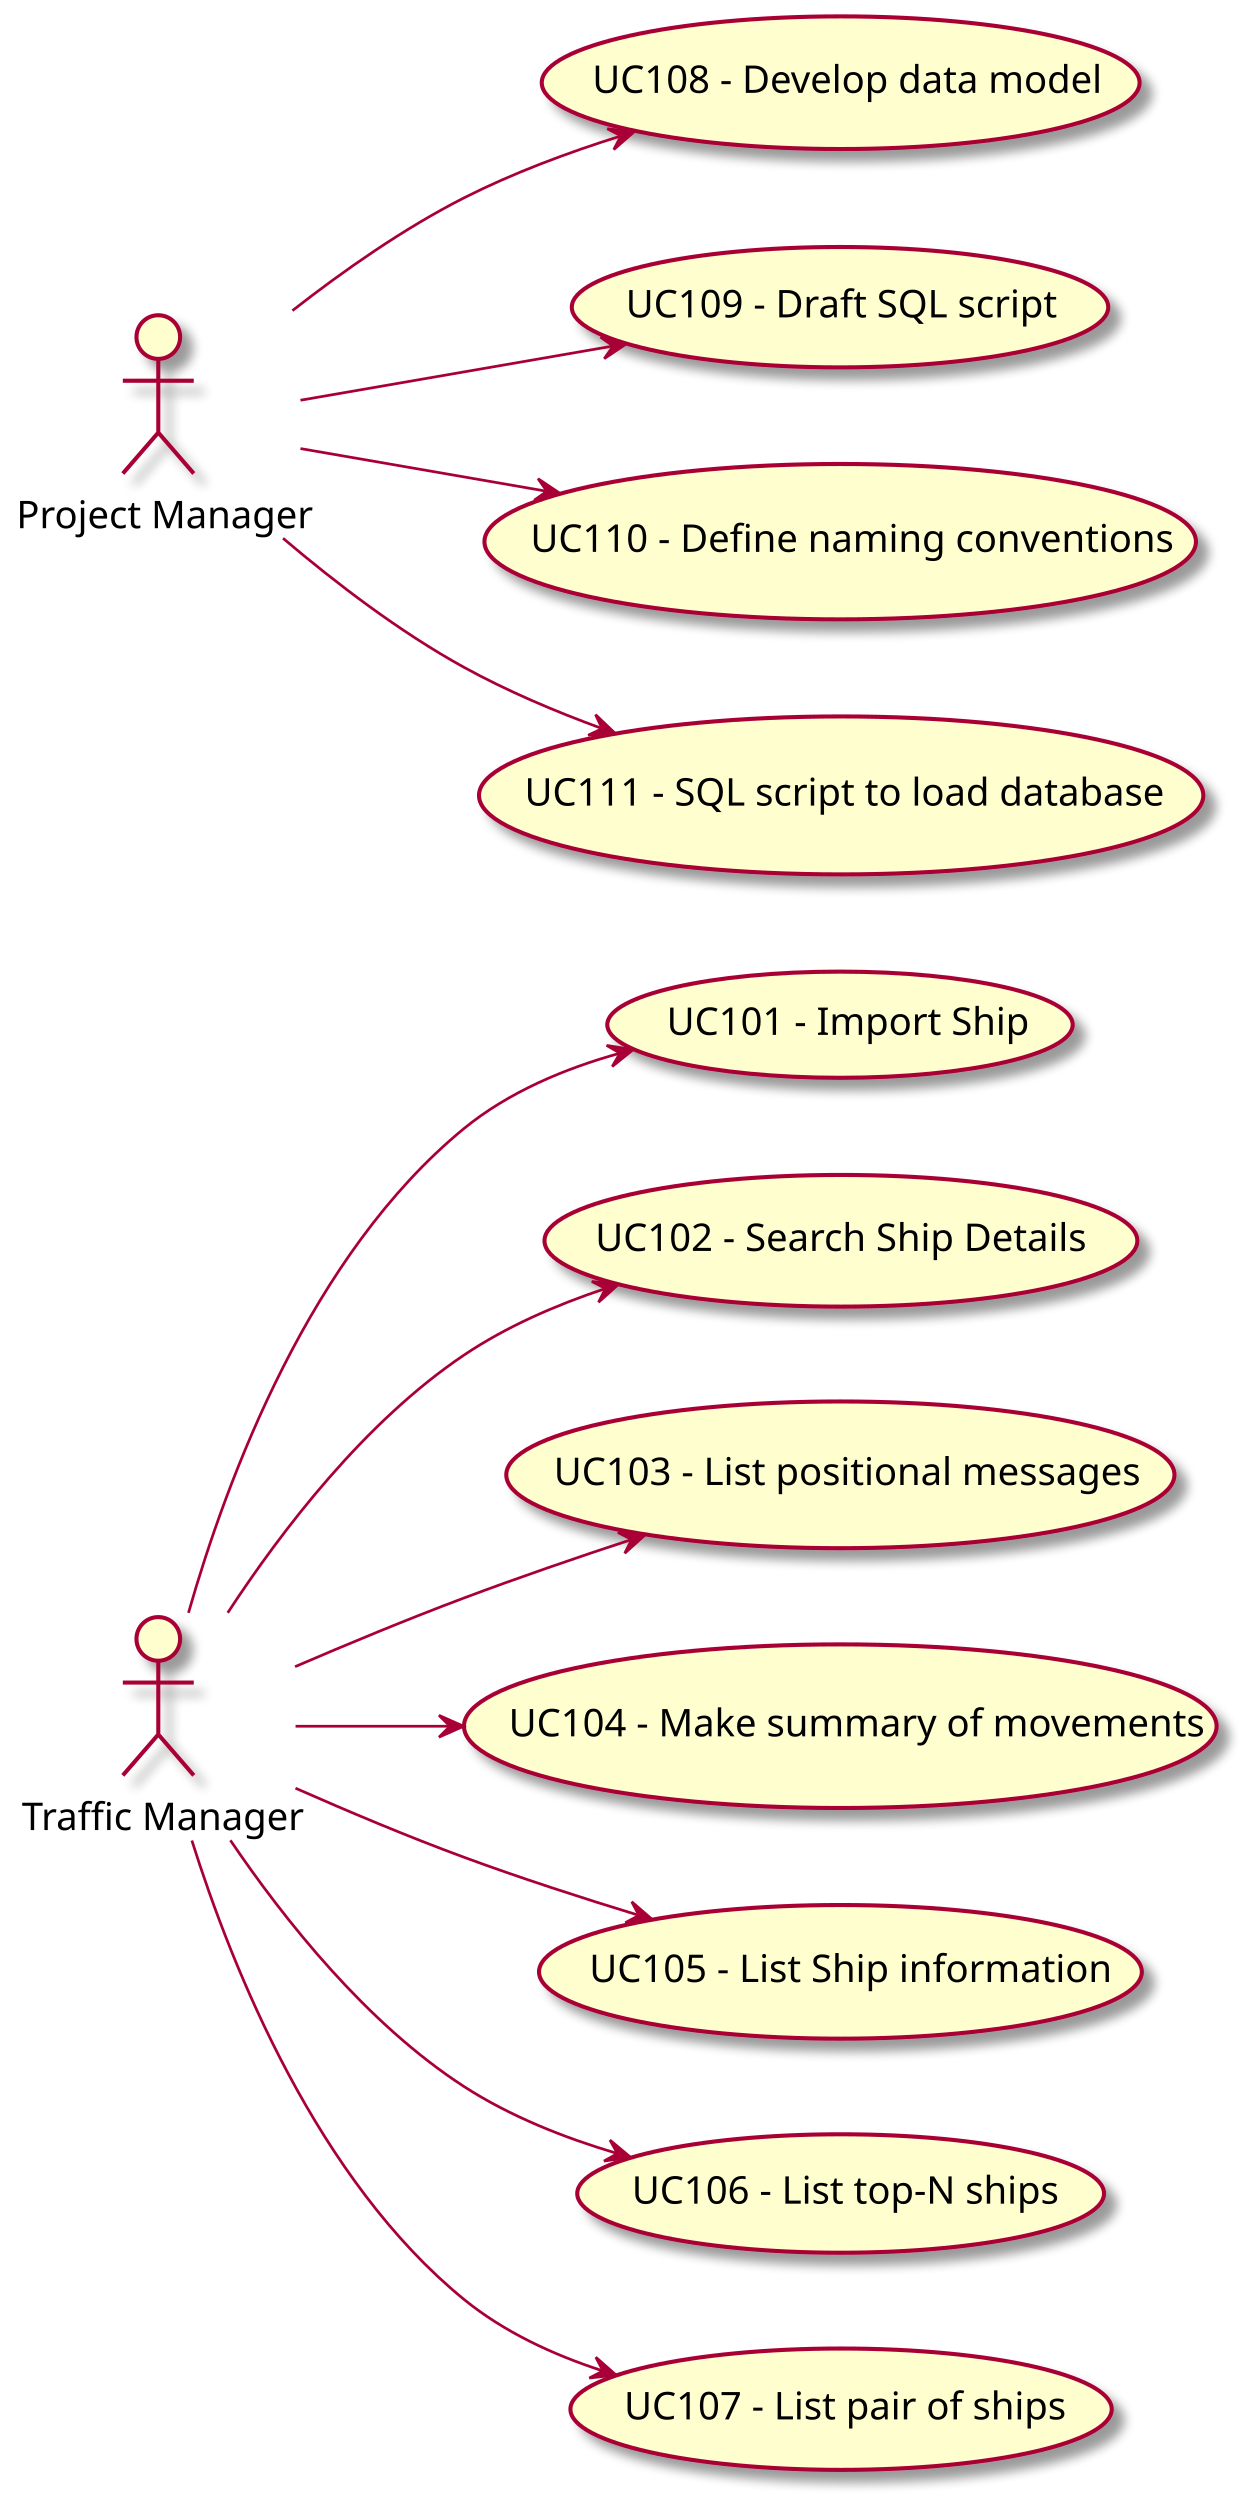
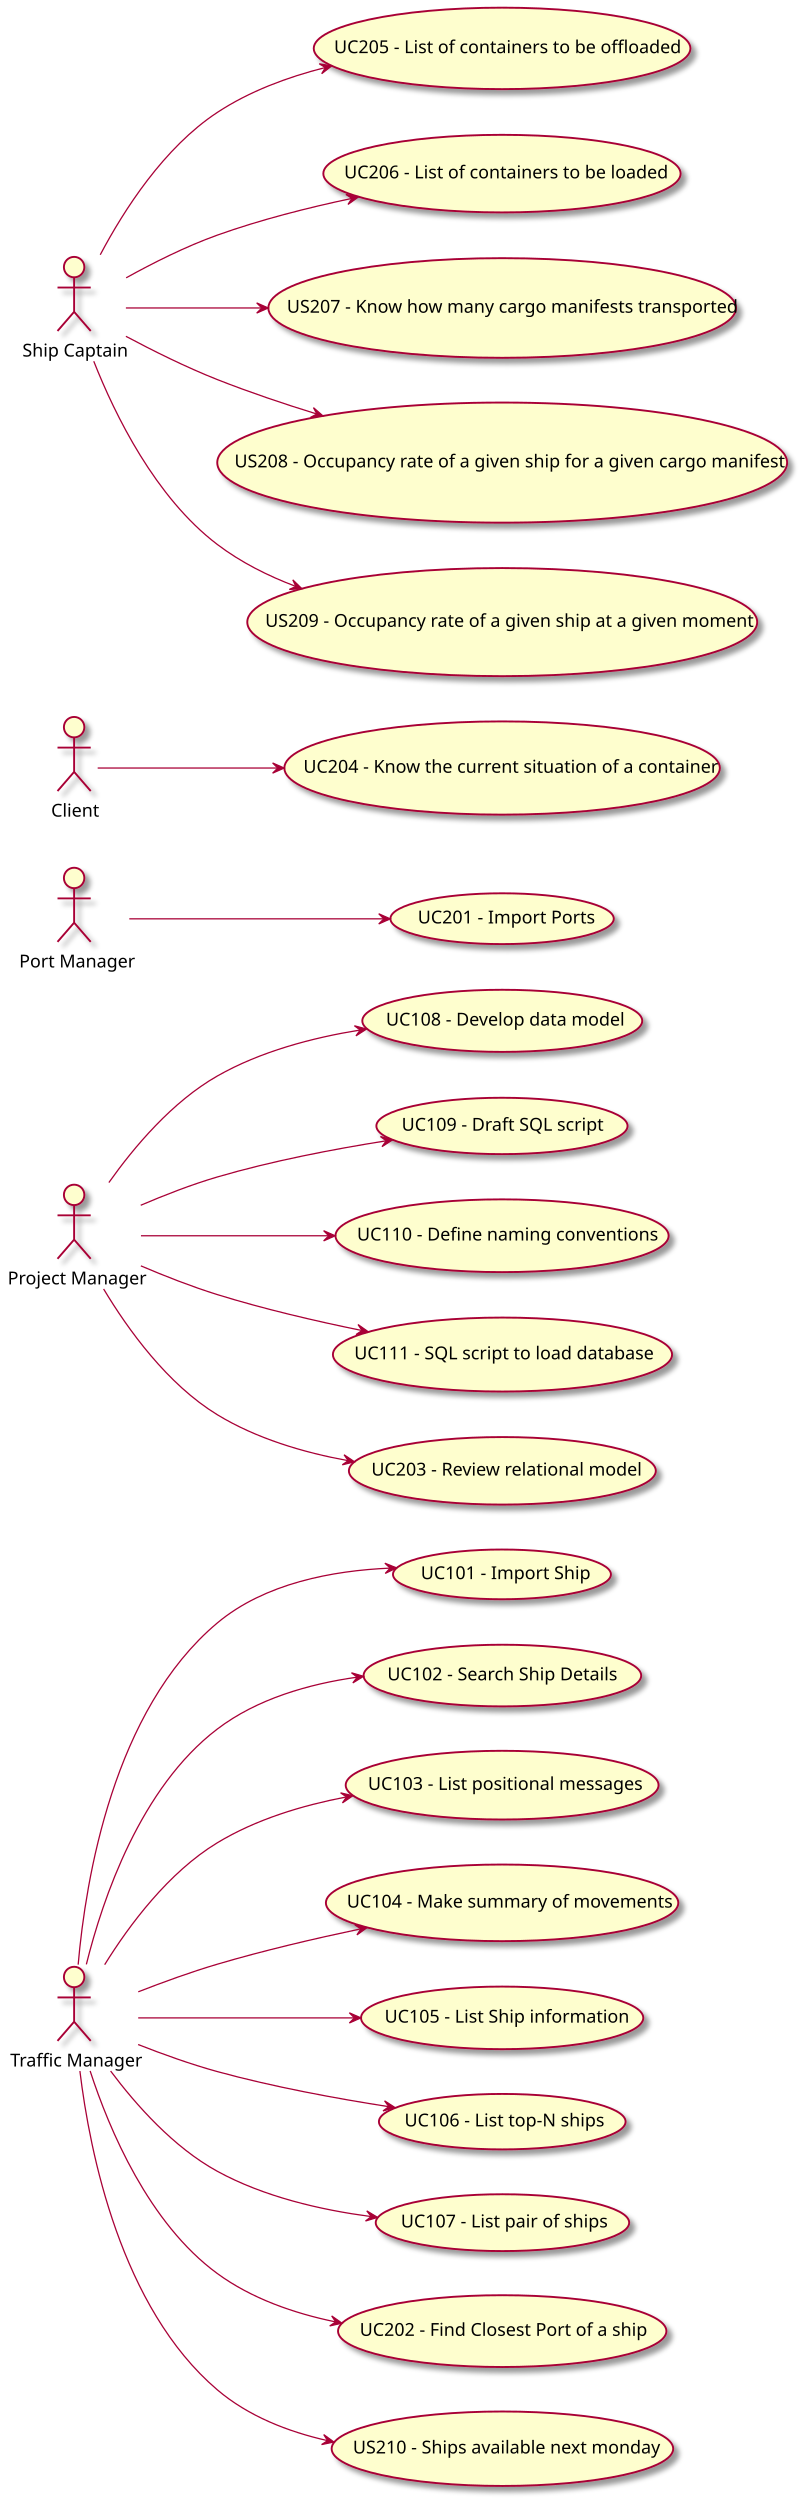
- <svg xmlns="http://www.w3.org/2000/svg" contentScriptType="application/ecmascript" contentStyleType="text/css" height="916px" preserveAspectRatio="none" style="width:457px;height:916px;background:#FFFFFF;" version="1.1" viewBox="0 0 457 916" width="457px" zoomAndPan="magnify">
+ <svg xmlns="http://www.w3.org/2000/svg" contentScriptType="application/ecmascript" contentStyleType="text/css" height="1565.6px" preserveAspectRatio="none" style="width:501px;height:1565px;background:#FFFFFF;" version="1.1" viewBox="0 0 501 1565" width="501.6px" zoomAndPan="magnify">
  <defs>
-     <filter height="300%" id="fc8qbipmtkln4" width="300%" x="-1" y="-1">
-       <feGaussianBlur result="blurOut" stdDeviation="2.0" />
+     <filter height="300%" id="f1ft40zumoprti" width="300%" x="-1" y="-1">
+       <feGaussianBlur result="blurOut" stdDeviation="1.6" />
      <feColorMatrix in="blurOut" result="blurOut2" type="matrix" values="0 0 0 0 0 0 0 0 0 0 0 0 0 0 0 0 0 0 .4 0" />
-       <feOffset dx="4.0" dy="4.0" in="blurOut2" result="blurOut3" />
+       <feOffset dx="3.2" dy="3.2" in="blurOut2" result="blurOut3" />
      <feBlend in="SourceGraphic" in2="blurOut3" mode="normal" />
    </filter>
  </defs>
  <g>
-     <ellipse cx="58" cy="600.5" fill="#FEFECE" filter="url(#fc8qbipmtkln4)" rx="8" ry="8" style="stroke:#A80036;stroke-width:1.5;" />
-     <path d="M58,608.5 L58,635.5 M45,616.5 L71,616.5 M58,635.5 L45,650.5 M58,635.5 L71,650.5 " fill="none" filter="url(#fc8qbipmtkln4)" style="stroke:#A80036;stroke-width:1.5;" />
-     <text fill="#000000" font-family="sans-serif" font-size="14" lengthAdjust="spacing" textLength="100" x="8" y="670.533">Traffic Manager</text>
-     <ellipse cx="58" cy="123.5" fill="#FEFECE" filter="url(#fc8qbipmtkln4)" rx="8" ry="8" style="stroke:#A80036;stroke-width:1.5;" />
-     <path d="M58,131.5 L58,158.5 M45,139.5 L71,139.5 M58,158.5 L45,173.5 M58,158.5 L71,173.5 " fill="none" filter="url(#fc8qbipmtkln4)" style="stroke:#A80036;stroke-width:1.5;" />
-     <text fill="#000000" font-family="sans-serif" font-size="14" lengthAdjust="spacing" textLength="104" x="6" y="193.533">Project Manager</text>
-     <ellipse cx="307.77" cy="375.454" fill="#FEFECE" filter="url(#fc8qbipmtkln4)" rx="85.27" ry="19.454" style="stroke:#A80036;stroke-width:1.5;" />
-     <text fill="#000000" font-family="sans-serif" font-size="14" lengthAdjust="spacing" textLength="127" x="244.27" y="379.183">UC101 - Import Ship</text>
-     <ellipse cx="308.113" cy="454.623" fill="#FEFECE" filter="url(#fc8qbipmtkln4)" rx="108.613" ry="24.123" style="stroke:#A80036;stroke-width:1.5;" />
-     <text fill="#000000" font-family="sans-serif" font-size="14" lengthAdjust="spacing" textLength="180" x="218.113" y="458.351">UC102 - Search Ship Details</text>
-     <ellipse cx="307.911" cy="540.382" fill="#FEFECE" filter="url(#fc8qbipmtkln4)" rx="122.411" ry="26.882" style="stroke:#A80036;stroke-width:1.5;" />
-     <text fill="#000000" font-family="sans-serif" font-size="14" lengthAdjust="spacing" textLength="210" x="202.911" y="544.111">UC103 - List positional messages</text>
-     <ellipse cx="307.886" cy="632.477" fill="#FEFECE" filter="url(#fc8qbipmtkln4)" rx="137.886" ry="29.977" style="stroke:#A80036;stroke-width:1.5;" />
-     <text fill="#000000" font-family="sans-serif" font-size="14" lengthAdjust="spacing" textLength="243" x="186.386" y="636.206">UC104 - Make summary of movements</text>
-     <ellipse cx="307.934" cy="722.487" fill="#FEFECE" filter="url(#fc8qbipmtkln4)" rx="110.434" ry="24.487" style="stroke:#A80036;stroke-width:1.5;" />
-     <text fill="#000000" font-family="sans-serif" font-size="14" lengthAdjust="spacing" textLength="184" x="215.934" y="726.215">UC105 - List Ship information</text>
-     <ellipse cx="308.011" cy="803.702" fill="#FEFECE" filter="url(#fc8qbipmtkln4)" rx="96.511" ry="21.702" style="stroke:#A80036;stroke-width:1.5;" />
-     <text fill="#000000" font-family="sans-serif" font-size="14" lengthAdjust="spacing" textLength="153" x="231.511" y="807.431">UC106 - List top-N ships</text>
-     <ellipse cx="308.168" cy="882.734" fill="#FEFECE" filter="url(#fc8qbipmtkln4)" rx="99.168" ry="22.234" style="stroke:#A80036;stroke-width:1.5;" />
-     <text fill="#000000" font-family="sans-serif" font-size="14" lengthAdjust="spacing" textLength="159" x="228.668" y="886.462">UC107 - List pair of ships</text>
-     <ellipse cx="308.023" cy="30.305" fill="#FEFECE" filter="url(#fc8qbipmtkln4)" rx="109.523" ry="24.305" style="stroke:#A80036;stroke-width:1.5;" />
-     <text fill="#000000" font-family="sans-serif" font-size="14" lengthAdjust="spacing" textLength="182" x="217.023" y="34.033">UC108 - Develop data model</text>
-     <ellipse cx="307.78" cy="112.556" fill="#FEFECE" filter="url(#fc8qbipmtkln4)" rx="98.28" ry="22.056" style="stroke:#A80036;stroke-width:1.5;" />
-     <text fill="#000000" font-family="sans-serif" font-size="14" lengthAdjust="spacing" textLength="157" x="229.28" y="116.285">UC109 - Draft SQL script</text>
-     <ellipse cx="307.851" cy="198.47" fill="#FEFECE" filter="url(#fc8qbipmtkln4)" rx="130.351" ry="28.47" style="stroke:#A80036;stroke-width:1.5;" />
-     <text fill="#000000" font-family="sans-serif" font-size="14" lengthAdjust="spacing" textLength="227" x="194.351" y="202.199">UC110 - Define naming conventions</text>
-     <ellipse cx="308.2" cy="291.44" fill="#FEFECE" filter="url(#fc8qbipmtkln4)" rx="132.7" ry="28.94" style="stroke:#A80036;stroke-width:1.5;" />
-     <text fill="#000000" font-family="sans-serif" font-size="14" lengthAdjust="spacing" textLength="232" x="192.2" y="295.168">UC111 - SQL script to load database</text>
-     <path d="M69.06,590.94 C83.2,541.4 113.77,459.54 170,413.5 C186.27,400.18 206.87,391.52 227.13,385.89 " fill="none" id="TM-to-UC1" style="stroke:#A80036;stroke-width:1.0;" />
-     <polygon fill="#A80036" points="231.99,384.59,222.264,383.04,227.158,385.877,224.322,390.771,231.99,384.59" style="stroke:#A80036;stroke-width:1.0;" />
-     <path d="M83.44,590.93 C103.22,560.68 133.7,520.9 170,496.5 C185.47,486.1 203.63,478.19 221.57,472.2 " fill="none" id="TM-to-UC2" style="stroke:#A80036;stroke-width:1.0;" />
-     <polygon fill="#A80036" points="226.63,470.56,216.835,469.532,221.874,472.103,219.303,477.141,226.63,470.56" style="stroke:#A80036;stroke-width:1.0;" />
-     <path d="M108.1,610.67 C127.27,602.42 149.52,593.18 170,585.5 C189.75,578.09 211.33,570.68 231.41,564.08 " fill="none" id="TM-to-UC3" style="stroke:#A80036;stroke-width:1.0;" />
-     <polygon fill="#A80036" points="236.21,562.51,226.412,561.508,231.458,564.065,228.901,569.111,236.21,562.51" style="stroke:#A80036;stroke-width:1.0;" />
-     <path d="M108.29,632.5 C124.96,632.5 144.5,632.5 164.7,632.5 " fill="none" id="TM-to-UC4" style="stroke:#A80036;stroke-width:1.0;" />
-     <polygon fill="#A80036" points="169.85,632.5,160.85,628.5,164.85,632.5,160.85,636.5,169.85,632.5" style="stroke:#A80036;stroke-width:1.0;" />
-     <path d="M108.26,655.19 C127.35,663.62 149.51,672.96 170,680.5 C190.53,688.06 213.13,695.38 233.94,701.74 " fill="none" id="TM-to-UC5" style="stroke:#A80036;stroke-width:1.0;" />
-     <polygon fill="#A80036" points="238.91,703.25,231.465,696.802,234.127,701.794,229.135,704.455,238.91,703.25" style="stroke:#A80036;stroke-width:1.0;" />
-     <path d="M84.41,674.28 C104.27,703.58 134.43,741.48 170,764.5 C186.84,775.4 206.77,783.31 226.13,789.03 " fill="none" id="TM-to-UC6" style="stroke:#A80036;stroke-width:1.0;" />
-     <polygon fill="#A80036" points="231.04,790.44,223.485,784.121,226.232,789.066,221.287,791.814,231.04,790.44" style="stroke:#A80036;stroke-width:1.0;" />
-     <path d="M70.3,674.36 C85.29,721.95 116.32,798.71 170,842.5 C184.57,854.38 202.53,862.74 220.6,868.61 " fill="none" id="TM-to-UC7" style="stroke:#A80036;stroke-width:1.0;" />
-     <polygon fill="#A80036" points="225.7,870.2,218.314,863.685,220.93,868.701,215.915,871.317,225.7,870.2" style="stroke:#A80036;stroke-width:1.0;" />
-     <path d="M107.14,113.81 C125.83,99.2 148.01,83.66 170,72.5 C187.89,63.42 208.11,55.89 227.42,49.83 " fill="none" id="PM-to-UC8" style="stroke:#A80036;stroke-width:1.0;" />
-     <polygon fill="#A80036" points="232.3,48.33,222.521,47.16,227.522,49.803,224.878,54.805,232.3,48.33" style="stroke:#A80036;stroke-width:1.0;" />
-     <path d="M110.09,146.64 C143.06,140.92 186.71,133.36 224.53,126.8 " fill="none" id="PM-to-UC9" style="stroke:#A80036;stroke-width:1.0;" />
-     <polygon fill="#A80036" points="229.58,125.92,220.028,123.521,224.654,126.777,221.399,131.403,229.58,125.92" style="stroke:#A80036;stroke-width:1.0;" />
-     <path d="M110.09,164.36 C136.2,168.88 169,174.57 200.3,180 " fill="none" id="PM-to-UC10" style="stroke:#A80036;stroke-width:1.0;" />
-     <polygon fill="#A80036" points="205.31,180.87,197.129,175.387,200.384,180.013,195.758,183.269,205.31,180.87" style="stroke:#A80036;stroke-width:1.0;" />
-     <path d="M103.7,197.22 C123.01,213.62 146.52,231.58 170,244.5 C185.71,253.14 203.29,260.62 220.49,266.91 " fill="none" id="PM-to-UC11" style="stroke:#A80036;stroke-width:1.0;" />
-     <polygon fill="#A80036" points="225.33,268.65,218.209,261.846,220.624,266.962,215.508,269.377,225.33,268.65" style="stroke:#A80036;stroke-width:1.0;" />
+     <ellipse cx="46.4" cy="1237.6" fill="#FEFECE" filter="url(#f1ft40zumoprti)" rx="6.4" ry="6.4" style="stroke:#A80036;stroke-width:1.2;" />
+     <path d="M46.4,1244 L46.4,1265.6 M36,1250.4 L56.8,1250.4 M46.4,1265.6 L36,1277.6 M46.4,1265.6 L56.8,1277.6 " fill="none" filter="url(#f1ft40zumoprti)" style="stroke:#A80036;stroke-width:1.2;" />
+     <text fill="#000000" font-family="sans-serif" font-size="11.2" lengthAdjust="spacing" textLength="80" x="6.4" y="1293.627">Traffic Manager</text>
+     <ellipse cx="46.4" cy="748" fill="#FEFECE" filter="url(#f1ft40zumoprti)" rx="6.4" ry="6.4" style="stroke:#A80036;stroke-width:1.2;" />
+     <path d="M46.4,754.4 L46.4,776 M36,760.8 L56.8,760.8 M46.4,776 L36,788 M46.4,776 L56.8,788 " fill="none" filter="url(#f1ft40zumoprti)" style="stroke:#A80036;stroke-width:1.2;" />
+     <text fill="#000000" font-family="sans-serif" font-size="11.2" lengthAdjust="spacing" textLength="83.2" x="4.8" y="804.027">Project Manager</text>
+     <ellipse cx="46.4" cy="549.6" fill="#FEFECE" filter="url(#f1ft40zumoprti)" rx="6.4" ry="6.4" style="stroke:#A80036;stroke-width:1.2;" />
+     <path d="M46.4,556 L46.4,577.6 M36,562.4 L56.8,562.4 M46.4,577.6 L36,589.6 M46.4,577.6 L56.8,589.6 " fill="none" filter="url(#f1ft40zumoprti)" style="stroke:#A80036;stroke-width:1.2;" />
+     <text fill="#000000" font-family="sans-serif" font-size="11.2" lengthAdjust="spacing" textLength="68.8" x="12" y="605.627">Port Manager</text>
+     <ellipse cx="46.4" cy="455.2" fill="#FEFECE" filter="url(#f1ft40zumoprti)" rx="6.4" ry="6.4" style="stroke:#A80036;stroke-width:1.2;" />
+     <path d="M46.4,461.6 L46.4,483.2 M36,468 L56.8,468 M46.4,483.2 L36,495.2 M46.4,483.2 L56.8,495.2 " fill="none" filter="url(#f1ft40zumoprti)" style="stroke:#A80036;stroke-width:1.2;" />
+     <text fill="#000000" font-family="sans-serif" font-size="11.2" lengthAdjust="spacing" textLength="28.8" x="32" y="511.227">Client</text>
+     <ellipse cx="46.4" cy="167.2" fill="#FEFECE" filter="url(#f1ft40zumoprti)" rx="6.4" ry="6.4" style="stroke:#A80036;stroke-width:1.2;" />
+     <path d="M46.4,173.6 L46.4,195.2 M36,180 L56.8,180 M46.4,195.2 L36,207.2 M46.4,195.2 L56.8,207.2 " fill="none" filter="url(#f1ft40zumoprti)" style="stroke:#A80036;stroke-width:1.2;" />
+     <text fill="#000000" font-family="sans-serif" font-size="11.2" lengthAdjust="spacing" textLength="64.8" x="14" y="223.227">Ship Captain</text>
+     <ellipse cx="314.216" cy="985.563" fill="#FEFECE" filter="url(#f1ft40zumoprti)" rx="68.216" ry="15.563" style="stroke:#A80036;stroke-width:1.2;" />
+     <text fill="#000000" font-family="sans-serif" font-size="11.2" lengthAdjust="spacing" textLength="101.6" x="263.416" y="988.546">UC101 - Import Ship</text>
+     <ellipse cx="314.49" cy="1048.898" fill="#FEFECE" filter="url(#f1ft40zumoprti)" rx="86.89" ry="19.298" style="stroke:#A80036;stroke-width:1.2;" />
+     <text fill="#000000" font-family="sans-serif" font-size="11.2" lengthAdjust="spacing" textLength="144" x="242.49" y="1051.881">UC102 - Search Ship Details</text>
+     <ellipse cx="314.329" cy="1117.506" fill="#FEFECE" filter="url(#f1ft40zumoprti)" rx="97.929" ry="21.506" style="stroke:#A80036;stroke-width:1.2;" />
+     <text fill="#000000" font-family="sans-serif" font-size="11.2" lengthAdjust="spacing" textLength="168" x="230.329" y="1120.489">UC103 - List positional messages</text>
+     <ellipse cx="314.309" cy="1191.182" fill="#FEFECE" filter="url(#f1ft40zumoprti)" rx="110.309" ry="23.982" style="stroke:#A80036;stroke-width:1.2;" />
+     <text fill="#000000" font-family="sans-serif" font-size="11.2" lengthAdjust="spacing" textLength="194.4" x="217.109" y="1194.165">UC104 - Make summary of movements</text>
+     <ellipse cx="314.347" cy="1263.189" fill="#FEFECE" filter="url(#f1ft40zumoprti)" rx="88.347" ry="19.589" style="stroke:#A80036;stroke-width:1.2;" />
+     <text fill="#000000" font-family="sans-serif" font-size="11.2" lengthAdjust="spacing" textLength="147.2" x="240.747" y="1266.172">UC105 - List Ship information</text>
+     <ellipse cx="314.409" cy="1328.162" fill="#FEFECE" filter="url(#f1ft40zumoprti)" rx="77.209" ry="17.362" style="stroke:#A80036;stroke-width:1.2;" />
+     <text fill="#000000" font-family="sans-serif" font-size="11.2" lengthAdjust="spacing" textLength="122.4" x="253.209" y="1331.145">UC106 - List top-N ships</text>
+     <ellipse cx="314.534" cy="1391.387" fill="#FEFECE" filter="url(#f1ft40zumoprti)" rx="79.335" ry="17.787" style="stroke:#A80036;stroke-width:1.2;" />
+     <text fill="#000000" font-family="sans-serif" font-size="11.2" lengthAdjust="spacing" textLength="127.2" x="250.935" y="1394.37">UC107 - List pair of ships</text>
+     <ellipse cx="314.418" cy="639.044" fill="#FEFECE" filter="url(#f1ft40zumoprti)" rx="87.618" ry="19.444" style="stroke:#A80036;stroke-width:1.2;" />
+     <text fill="#000000" font-family="sans-serif" font-size="11.2" lengthAdjust="spacing" textLength="145.6" x="241.618" y="642.026">UC108 - Develop data model</text>
+     <ellipse cx="314.224" cy="704.845" fill="#FEFECE" filter="url(#f1ft40zumoprti)" rx="78.624" ry="17.645" style="stroke:#A80036;stroke-width:1.2;" />
+     <text fill="#000000" font-family="sans-serif" font-size="11.2" lengthAdjust="spacing" textLength="125.6" x="251.424" y="707.828">UC109 - Draft SQL script</text>
+     <ellipse cx="314.281" cy="773.576" fill="#FEFECE" filter="url(#f1ft40zumoprti)" rx="104.281" ry="22.776" style="stroke:#A80036;stroke-width:1.2;" />
+     <text fill="#000000" font-family="sans-serif" font-size="11.2" lengthAdjust="spacing" textLength="181.6" x="223.481" y="776.559">UC110 - Define naming conventions</text>
+     <ellipse cx="314.56" cy="847.952" fill="#FEFECE" filter="url(#f1ft40zumoprti)" rx="106.16" ry="23.152" style="stroke:#A80036;stroke-width:1.2;" />
+     <text fill="#000000" font-family="sans-serif" font-size="11.2" lengthAdjust="spacing" textLength="185.6" x="221.76" y="850.935">UC111 - SQL script to load database</text>
+     <ellipse cx="314.314" cy="575.103" fill="#FEFECE" filter="url(#f1ft40zumoprti)" rx="69.914" ry="15.903" style="stroke:#A80036;stroke-width:1.2;" />
+     <text fill="#000000" font-family="sans-serif" font-size="11.2" lengthAdjust="spacing" textLength="105.6" x="261.514" y="578.086">UC201 - Import Ports</text>
+     <ellipse cx="314.381" cy="1459.276" fill="#FEFECE" filter="url(#f1ft40zumoprti)" rx="102.781" ry="22.476" style="stroke:#A80036;stroke-width:1.2;" />
+     <text fill="#000000" font-family="sans-serif" font-size="11.2" lengthAdjust="spacing" textLength="178.4" x="225.181" y="1462.259">UC202 - Find Closest Port of a ship</text>
+     <ellipse cx="314.473" cy="920.735" fill="#FEFECE" filter="url(#f1ft40zumoprti)" rx="96.073" ry="21.135" style="stroke:#A80036;stroke-width:1.2;" />
+     <text fill="#000000" font-family="sans-serif" font-size="11.2" lengthAdjust="spacing" textLength="164" x="232.473" y="923.717">UC203 - Review relational model</text>
+     <ellipse cx="314.314" cy="480.783" fill="#FEFECE" filter="url(#f1ft40zumoprti)" rx="136.314" ry="29.183" style="stroke:#A80036;stroke-width:1.2;" />
+     <text fill="#000000" font-family="sans-serif" font-size="11.2" lengthAdjust="spacing" textLength="248.8" x="189.914" y="483.766">UC204 - Know the current situation of a container</text>
+     <ellipse cx="314.3" cy="30.3" fill="#FEFECE" filter="url(#f1ft40zumoprti)" rx="117.9" ry="25.5" style="stroke:#A80036;stroke-width:1.2;" />
+     <text fill="#000000" font-family="sans-serif" font-size="11.2" lengthAdjust="spacing" textLength="210.4" x="209.101" y="33.283">UC205 - List of containers to be offloaded</text>
+     <ellipse cx="314.223" cy="108.684" fill="#FEFECE" filter="url(#f1ft40zumoprti)" rx="111.823" ry="24.285" style="stroke:#A80036;stroke-width:1.2;" />
+     <text fill="#000000" font-family="sans-serif" font-size="11.2" lengthAdjust="spacing" textLength="197.6" x="215.423" y="111.667">UC206 - List of containers to be loaded</text>
+     <ellipse cx="314.374" cy="192.795" fill="#FEFECE" filter="url(#f1ft40zumoprti)" rx="146.374" ry="31.195" style="stroke:#A80036;stroke-width:1.2;" />
+     <text fill="#000000" font-family="sans-serif" font-size="11.2" lengthAdjust="spacing" textLength="269.6" x="179.574" y="195.778">US207 - Know how many cargo manifests transported</text>
+     <ellipse cx="314.361" cy="289.592" fill="#FEFECE" filter="url(#f1ft40zumoprti)" rx="178.361" ry="37.592" style="stroke:#A80036;stroke-width:1.2;" />
+     <text fill="#000000" font-family="sans-serif" font-size="11.2" lengthAdjust="spacing" textLength="335.2" x="146.761" y="292.575">US208 - Occupancy rate of a given ship for a given cargo manifest</text>
+     <ellipse cx="314.396" cy="389.439" fill="#FEFECE" filter="url(#f1ft40zumoprti)" rx="159.596" ry="33.839" style="stroke:#A80036;stroke-width:1.2;" />
+     <text fill="#000000" font-family="sans-serif" font-size="11.2" lengthAdjust="spacing" textLength="296.8" x="165.996" y="392.422">US209 - Occupancy rate of a given ship at a given moment</text>
+     <ellipse cx="314.513" cy="1532.903" fill="#FEFECE" filter="url(#f1ft40zumoprti)" rx="106.913" ry="23.303" style="stroke:#A80036;stroke-width:1.2;" />
+     <text fill="#000000" font-family="sans-serif" font-size="11.2" lengthAdjust="spacing" textLength="187.2" x="220.913" y="1535.885">US210 - Ships available next monday</text>
+     <path d="M48.928,1229.864 C53.624,1176.016 71.088,1070.424 136,1016 C165.664,991.136 208.136,983.2 244.112,981.648 " fill="none" id="TM-to-UC1" style="stroke:#A80036;stroke-width:0.8;" />
+     <polygon fill="#A80036" points="248.24,981.496,240.926,978.565,244.243,981.644,241.164,984.961,248.24,981.496" style="stroke:#A80036;stroke-width:0.8;" />
+     <path d="M54.056,1229.704 C64.368,1188.328 88,1118.936 136,1082.4 C160.856,1063.48 193.224,1054.2 223.512,1049.912 " fill="none" id="TM-to-UC2" style="stroke:#A80036;stroke-width:0.8;" />
+     <polygon fill="#A80036" points="227.584,1049.368,220.02,1047.163,223.62,1049.905,220.879,1053.505,227.584,1049.368" style="stroke:#A80036;stroke-width:0.8;" />
+     <path d="M65.52,1229.888 C81.008,1204.952 105.528,1172.072 136,1153.6 C160.168,1138.952 189.24,1130.152 216.808,1124.896 " fill="none" id="TM-to-UC3" style="stroke:#A80036;stroke-width:0.8;" />
+     <polygon fill="#A80036" points="220.864,1124.144,213.2,1122.315,216.931,1124.876,214.371,1128.607,220.864,1124.144" style="stroke:#A80036;stroke-width:0.8;" />
+     <path d="M86.552,1246.872 C101.824,1240.912 119.56,1234.456 136,1229.6 C164.832,1221.08 196.816,1213.584 225.608,1207.52 " fill="none" id="TM-to-UC4" style="stroke:#A80036;stroke-width:0.8;" />
+     <polygon fill="#A80036" points="229.832,1206.64,222.128,1204.987,225.917,1207.462,223.443,1211.251,229.832,1206.64" style="stroke:#A80036;stroke-width:0.8;" />
+     <path d="M86.512,1263.2 C121.984,1263.2 175.536,1263.2 221.728,1263.2 " fill="none" id="TM-to-UC5" style="stroke:#A80036;stroke-width:0.8;" />
+     <polygon fill="#A80036" points="225.888,1263.2,218.688,1260,221.888,1263.2,218.688,1266.4,225.888,1263.2" style="stroke:#A80036;stroke-width:0.8;" />
+     <path d="M86.456,1279.872 C101.712,1285.864 119.472,1292.264 136,1296.8 C170.888,1306.376 210.464,1313.664 243.384,1318.776 " fill="none" id="TM-to-UC6" style="stroke:#A80036;stroke-width:0.8;" />
+     <polygon fill="#A80036" points="247.368,1319.392,240.748,1315.12,243.416,1318.775,239.761,1321.444,247.368,1319.392" style="stroke:#A80036;stroke-width:0.8;" />
+     <path d="M69.24,1296.456 C85.208,1317.808 108.72,1344.256 136,1359.2 C165.12,1375.16 200.576,1383.384 232.12,1387.552 " fill="none" id="TM-to-UC7" style="stroke:#A80036;stroke-width:0.8;" />
+     <polygon fill="#A80036" points="236.344,1388.088,229.604,1384.008,232.376,1387.585,228.799,1390.357,236.344,1388.088" style="stroke:#A80036;stroke-width:0.8;" />
+     <path d="M68.152,740.28 C84.016,717.888 107.856,689.64 136,673.6 C162.96,658.232 195.568,649.608 225.448,644.8 " fill="none" id="PM-to-UC8" style="stroke:#A80036;stroke-width:0.8;" />
+     <polygon fill="#A80036" points="229.456,644.176,221.849,642.125,225.504,644.793,222.836,648.448,229.456,644.176" style="stroke:#A80036;stroke-width:0.8;" />
+     <path d="M88.096,754.496 C102.936,748.144 119.984,741.504 136,736.8 C170.088,726.792 208.832,719.368 241.408,714.208 " fill="none" id="PM-to-UC9" style="stroke:#A80036;stroke-width:0.8;" />
+     <polygon fill="#A80036" points="245.76,713.528,238.153,711.476,241.808,714.145,239.14,717.8,245.76,713.528" style="stroke:#A80036;stroke-width:0.8;" />
+     <path d="M88.24,773.6 C119.568,773.6 164.232,773.6 205.544,773.6 " fill="none" id="PM-to-UC10" style="stroke:#A80036;stroke-width:0.8;" />
+     <polygon fill="#A80036" points="209.792,773.6,202.592,770.4,205.792,773.6,202.592,776.8,209.792,773.6" style="stroke:#A80036;stroke-width:0.8;" />
+     <path d="M88.184,792.432 C103.024,798.76 120.064,805.456 136,810.4 C164.976,819.384 197.272,826.936 226.296,832.848 " fill="none" id="PM-to-UC11" style="stroke:#A80036;stroke-width:0.8;" />
+     <polygon fill="#A80036" points="230.56,833.712,224.132,829.155,226.639,832.923,222.87,835.429,230.56,833.712" style="stroke:#A80036;stroke-width:0.8;" />
+     <path d="M80.936,575.2 C120.784,575.2 188.216,575.2 240.256,575.2 " fill="none" id="PWM-to-UC201" style="stroke:#A80036;stroke-width:0.8;" />
+     <polygon fill="#A80036" points="244.288,575.2,237.088,572,240.288,575.2,237.088,578.4,244.288,575.2" style="stroke:#A80036;stroke-width:0.8;" />
+     <path d="M56.416,1296.4 C68.448,1333.32 93.192,1391.856 136,1423.2 C157.384,1438.856 183.928,1448.112 209.912,1453.472 " fill="none" id="TM-to-US202" style="stroke:#A80036;stroke-width:0.8;" />
+     <polygon fill="#A80036" points="214.08,1454.304,207.64,1449.765,210.156,1453.526,206.395,1456.043,214.08,1454.304" style="stroke:#A80036;stroke-width:0.8;" />
+     <path d="M64.856,806.888 C80.208,832.488 104.864,866.592 136,885.6 C160.424,900.504 189.928,909.264 217.816,914.36 " fill="none" id="PM-to-US203" style="stroke:#A80036;stroke-width:0.8;" />
+     <polygon fill="#A80036" points="221.92,915.088,215.387,910.683,217.981,914.392,214.273,916.986,221.92,915.088" style="stroke:#A80036;stroke-width:0.8;" />
+     <path d="M61.144,480.8 C83.072,480.8 127.856,480.8 173.704,480.8 " fill="none" id="CL-to-US204" style="stroke:#A80036;stroke-width:0.8;" />
+     <polygon fill="#A80036" points="177.856,480.8,170.656,477.6,173.856,480.8,170.656,484,177.856,480.8" style="stroke:#A80036;stroke-width:0.8;" />
+     <path d="M62.76,159.48 C77.616,131.384 102.672,92.344 136,70.4 C156.088,57.176 179.928,48.272 203.512,42.304 " fill="none" id="SC-to-US205" style="stroke:#A80036;stroke-width:0.8;" />
+     <polygon fill="#A80036" points="207.6,41.296,199.843,39.916,203.717,42.255,201.378,46.13,207.6,41.296" style="stroke:#A80036;stroke-width:0.8;" />
+     <path d="M78.976,173.912 C95.512,164.752 116.336,154.24 136,147.2 C162.752,137.624 192.664,130.032 220.2,124.216 " fill="none" id="SC-to-US206" style="stroke:#A80036;stroke-width:0.8;" />
+     <polygon fill="#A80036" points="224.248,123.376,216.548,121.706,220.332,124.189,217.849,127.973,224.248,123.376" style="stroke:#A80036;stroke-width:0.8;" />
+     <path d="M78.808,192.8 C100.632,192.8 131.432,192.8 163.552,192.8 " fill="none" id="SC-to-US207" style="stroke:#A80036;stroke-width:0.8;" />
+     <polygon fill="#A80036" points="167.888,192.8,160.688,189.6,163.888,192.8,160.688,196,167.888,192.8" style="stroke:#A80036;stroke-width:0.8;" />
+     <path d="M78.816,210.528 C95.496,219.416 116.488,229.896 136,237.6 C155.832,245.432 177.32,252.696 198.272,259.16 " fill="none" id="SC-to-US208" style="stroke:#A80036;stroke-width:0.8;" />
+     <polygon fill="#A80036" points="202.176,260.36,196.234,255.185,198.353,259.185,194.353,261.303,202.176,260.36" style="stroke:#A80036;stroke-width:0.8;" />
+     <path d="M58.688,226.136 C72.048,259.976 97.336,311.448 136,340.8 C150.624,351.904 167.624,360.472 185.192,367.104 " fill="none" id="SC-to-US209" style="stroke:#A80036;stroke-width:0.8;" />
+     <polygon fill="#A80036" points="188.952,368.488,183.304,362.994,185.199,367.104,181.089,368.998,188.952,368.488" style="stroke:#A80036;stroke-width:0.8;" />
+     <path d="M50.016,1296.464 C56.2,1347.504 75.648,1444.608 136,1496 C155.344,1512.472 180.136,1522.216 205.024,1527.832 " fill="none" id="TM-to-US210" style="stroke:#A80036;stroke-width:0.8;" />
+     <polygon fill="#A80036" points="209.016,1528.704,202.656,1524.054,205.107,1527.858,201.302,1530.309,209.016,1528.704" style="stroke:#A80036;stroke-width:0.8;" />
  </g>
</svg>
